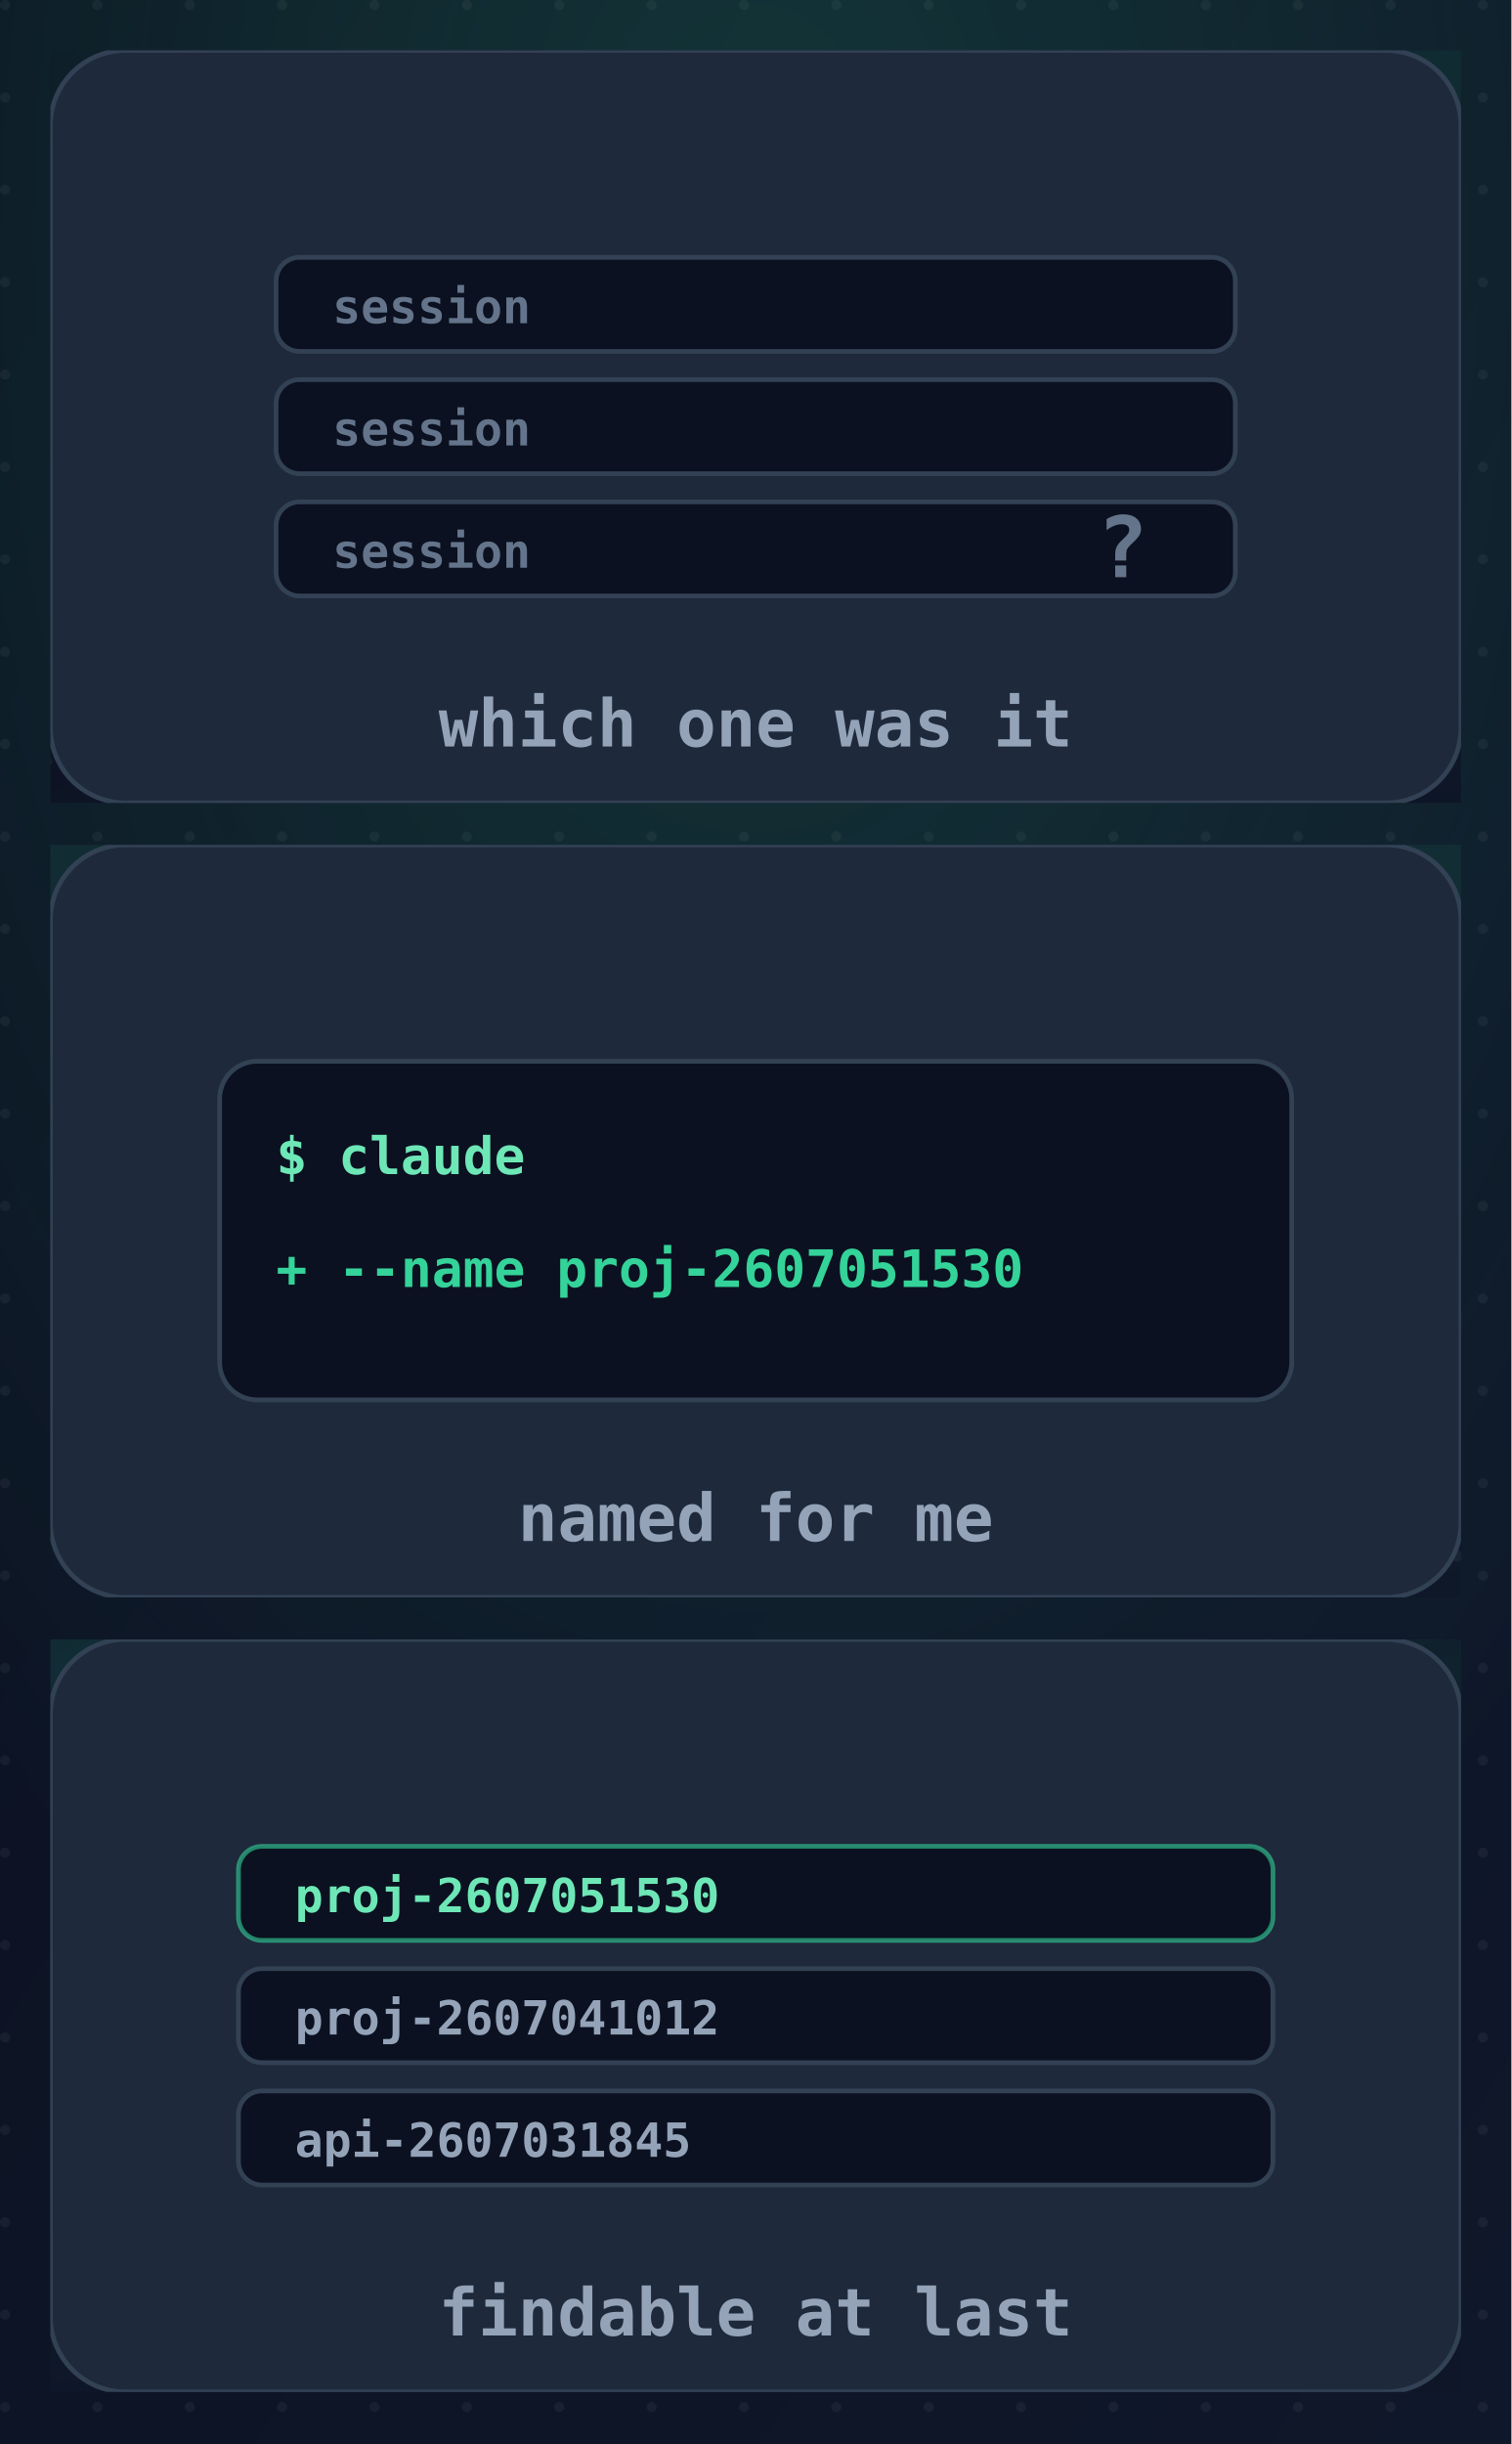
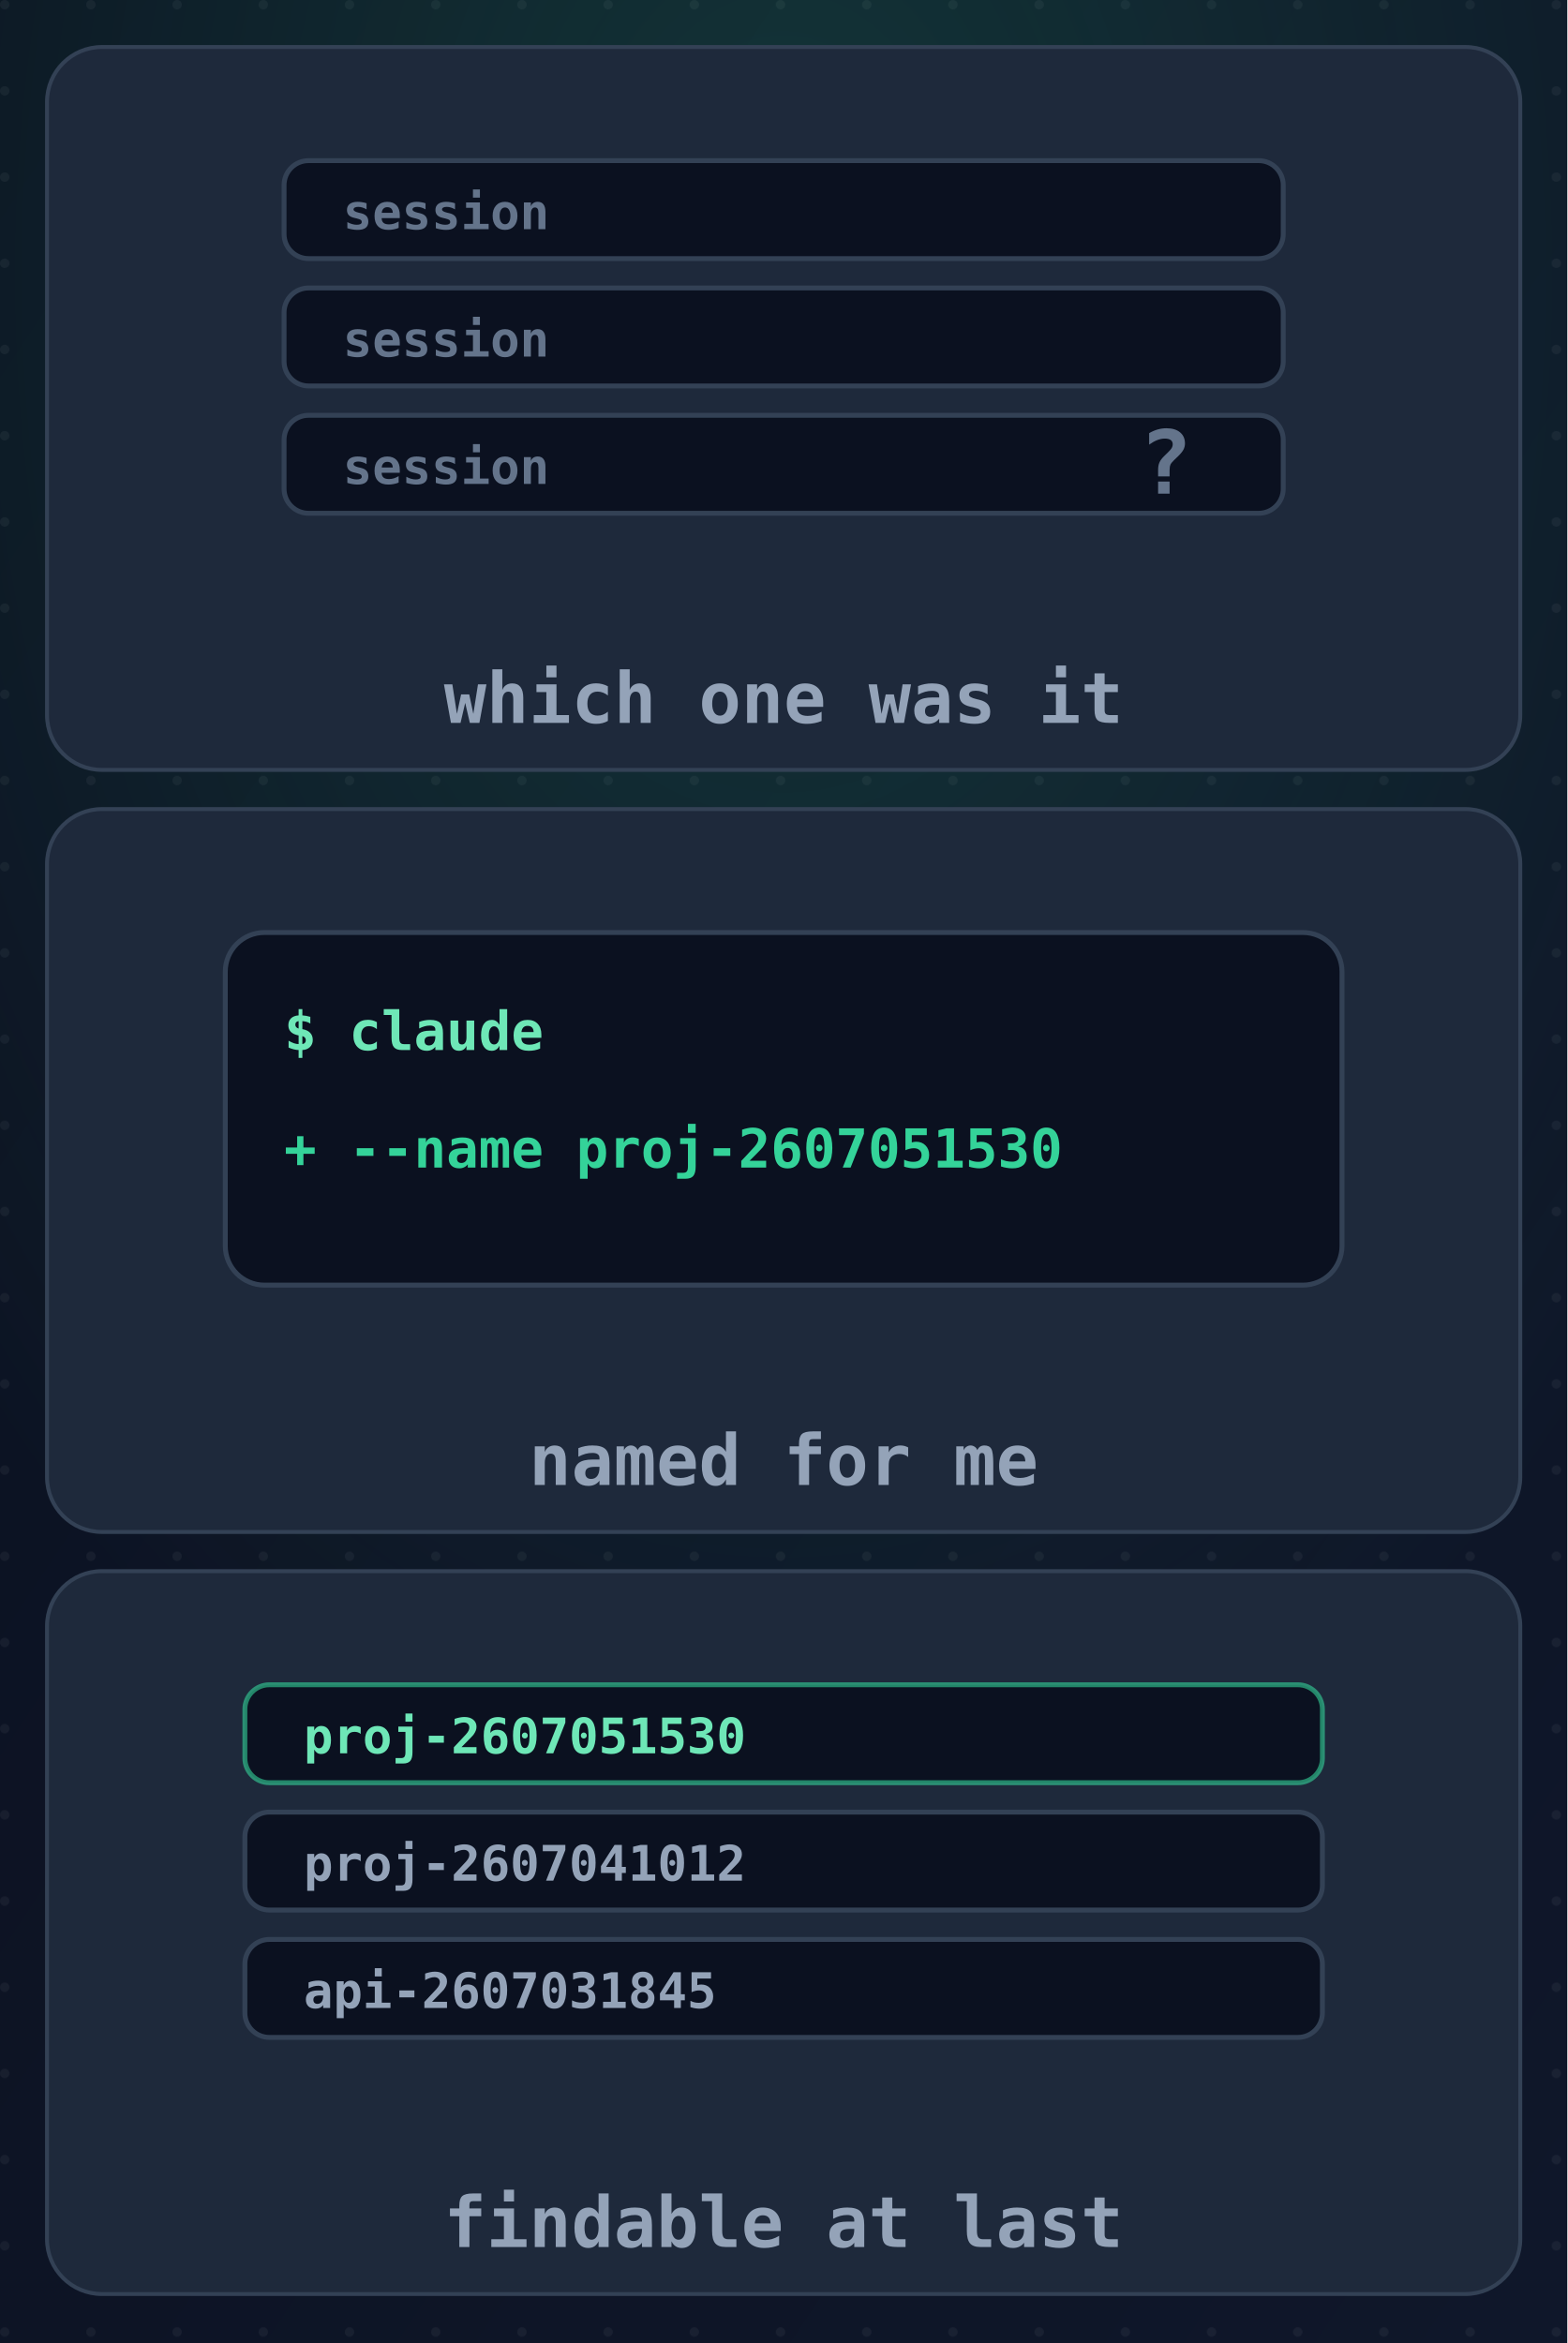
- <svg xmlns="http://www.w3.org/2000/svg" viewBox="0 0 360 582" role="img" aria-label="A wall of identical unnamed sessions, a wrapper injecting a folder-and-timestamp name, and a browsable list of dated sessions">
+ <svg xmlns="http://www.w3.org/2000/svg" viewBox="0 0 400 598" role="img" aria-label="A wall of identical unnamed sessions, a wrapper injecting a folder-and-timestamp name, and a browsable list of dated sessions">
  <defs>
-     <linearGradient id="m-bg" x1="0" y1="0" x2="1" y2="1">
+     <linearGradient id="bg" x1="0" y1="0" x2="1" y2="1">
      <stop offset="0" stop-color="#0b1120" />
      <stop offset="1" stop-color="#0f172a" />
    </linearGradient>
-     <radialGradient id="m-glow" cx="0.5" cy="0.1" r="0.8">
+     <radialGradient id="glow" cx="0.5" cy="0.12" r="0.7">
      <stop offset="0" stop-color="#34d399" stop-opacity="0.18" />
      <stop offset="1" stop-color="#34d399" stop-opacity="0" />
    </radialGradient>
-     <pattern id="m-dots" width="22" height="22" patternUnits="userSpaceOnUse">
+     <pattern id="dots" width="22" height="22" patternUnits="userSpaceOnUse">
      <circle cx="1.2" cy="1.2" r="1.2" fill="#f8fafc" fill-opacity="0.05" />
    </pattern>
  </defs>
-   <rect width="360" height="582" fill="url(#m-bg)" />
-   <rect width="360" height="582" fill="url(#m-dots)" />
-   <rect width="360" height="582" fill="url(#m-glow)" />
-   <svg x="12.0" y="12.0" width="336.0" height="179.2" viewBox="90 70 300 160">
-     <defs>
-       <linearGradient id="bg" x1="0" y1="0" x2="1" y2="1">
-         <stop offset="0" stop-color="#0b1120" />
-         <stop offset="1" stop-color="#0f172a" />
-       </linearGradient>
-       <radialGradient id="glow" cx="0.5" cy="0.12" r="0.7">
-         <stop offset="0" stop-color="#34d399" stop-opacity="0.18" />
-         <stop offset="1" stop-color="#34d399" stop-opacity="0" />
-       </radialGradient>
-       <pattern id="dots" width="22" height="22" patternUnits="userSpaceOnUse">
-         <circle cx="1.2" cy="1.2" r="1.2" fill="#f8fafc" fill-opacity="0.05" />
-       </pattern>
-     </defs>
-     <rect width="1200" height="300" fill="url(#bg)" />
-     <rect width="1200" height="300" fill="url(#dots)" />
-     <rect width="1200" height="300" fill="url(#glow)" />
+   <rect width="400" height="598" fill="url(#bg)" />
+   <rect width="400" height="598" fill="url(#dots)" />
+   <rect width="400" height="598" fill="url(#glow)" />
+   <clipPath id="c0">
+     <rect x="12" y="12" width="376" height="148.5" />
+   </clipPath>
+   <rect x="12" y="12" width="376" height="184.5" rx="14" fill="#1e293b" stroke="#334155" />
+   <g clip-path="url(#c0)">
    <g font-family="ui-monospace, SFMono-Regular, Menlo, monospace" font-size="14" font-weight="600" fill="#94a3b8" text-anchor="middle">
-       <g transform="translate(90 70)">
-         <rect width="300" height="160" rx="16" fill="#1e293b" stroke="#334155" />
+       <g transform="translate(12.5 16) scale(1.25) translate(0 -24)">
        <g font-size="10">
          <g transform="translate(48 44)">
            <rect width="204" height="20" rx="5" fill="#0b1120" stroke="#334155" />
            <text x="12" y="14" fill="#64748b" text-anchor="start">session</text>
          </g>
          <g transform="translate(48 70)">
            <rect width="204" height="20" rx="5" fill="#0b1120" stroke="#334155" />
            <text x="12" y="14" fill="#64748b" text-anchor="start">session</text>
          </g>
          <g transform="translate(48 96)">
            <rect width="204" height="20" rx="5" fill="#0b1120" stroke="#334155" />
            <text x="12" y="14" fill="#64748b" text-anchor="start">session</text>
          </g>
        </g>
        <text x="228" y="112" font-size="18" fill="#64748b">?</text>
-         <text x="150" y="148">which one was it</text>
      </g>
-       <g transform="translate(450 70)">
-         <rect width="300" height="160" rx="16" fill="#1e293b" stroke="#334155" />
+     </g>
+   </g>
+   <text x="200.0" y="184.5" font-family="ui-monospace, SFMono-Regular, Menlo, monospace" font-size="18" font-weight="600" fill="#94a3b8" text-anchor="middle">which one was it</text>
+   <clipPath id="c1">
+     <rect x="12" y="206.5" width="376" height="148.5" />
+   </clipPath>
+   <rect x="12" y="206.5" width="376" height="184.5" rx="14" fill="#1e293b" stroke="#334155" />
+   <g clip-path="url(#c1)">
+     <g font-family="ui-monospace, SFMono-Regular, Menlo, monospace" font-size="14" font-weight="600" fill="#94a3b8" text-anchor="middle">
+       <g transform="translate(12.5 210.5) scale(1.25) translate(0 -24)">
        <rect x="36" y="46" width="228" height="72" rx="8" fill="#0b1120" stroke="#334155" />
        <text x="48" y="70" font-size="11" fill="#6ee7b7" text-anchor="start">$ claude</text>
        <text x="48" y="94" font-size="11" fill="#34d399" text-anchor="start">+ --name proj-2607051530</text>
-         <text x="150" y="148">named for me</text>
      </g>
-       <g transform="translate(810 70)">
-         <rect width="300" height="160" rx="16" fill="#1e293b" stroke="#334155" />
+     </g>
+   </g>
+   <text x="200.0" y="379.0" font-family="ui-monospace, SFMono-Regular, Menlo, monospace" font-size="18" font-weight="600" fill="#94a3b8" text-anchor="middle">named for me</text>
+   <clipPath id="c2">
+     <rect x="12" y="401.0" width="376" height="148.5" />
+   </clipPath>
+   <rect x="12" y="401.0" width="376" height="184.5" rx="14" fill="#1e293b" stroke="#334155" />
+   <g clip-path="url(#c2)">
+     <g font-family="ui-monospace, SFMono-Regular, Menlo, monospace" font-size="14" font-weight="600" fill="#94a3b8" text-anchor="middle">
+       <g transform="translate(12.5 405.0) scale(1.25) translate(0 -24)">
        <g font-size="10">
          <g transform="translate(40 44)">
            <rect width="220" height="20" rx="5" fill="#0b1120" stroke="#34d399" stroke-opacity="0.6" />
            <text x="12" y="14" fill="#6ee7b7" text-anchor="start">proj-2607051530</text>
          </g>
          <g transform="translate(40 70)">
            <rect width="220" height="20" rx="5" fill="#0b1120" stroke="#334155" />
            <text x="12" y="14" fill="#94a3b8" text-anchor="start">proj-2607041012</text>
          </g>
          <g transform="translate(40 96)">
            <rect width="220" height="20" rx="5" fill="#0b1120" stroke="#334155" />
            <text x="12" y="14" fill="#94a3b8" text-anchor="start">api-2607031845</text>
          </g>
        </g>
-         <text x="150" y="148">findable at last</text>
      </g>
    </g>
-   </svg>
-   <svg x="12.0" y="201.2" width="336.0" height="179.2" viewBox="450 70 300 160">
-     <defs>
-       <linearGradient id="bg" x1="0" y1="0" x2="1" y2="1">
-         <stop offset="0" stop-color="#0b1120" />
-         <stop offset="1" stop-color="#0f172a" />
-       </linearGradient>
-       <radialGradient id="glow" cx="0.5" cy="0.12" r="0.7">
-         <stop offset="0" stop-color="#34d399" stop-opacity="0.18" />
-         <stop offset="1" stop-color="#34d399" stop-opacity="0" />
-       </radialGradient>
-       <pattern id="dots" width="22" height="22" patternUnits="userSpaceOnUse">
-         <circle cx="1.2" cy="1.2" r="1.2" fill="#f8fafc" fill-opacity="0.05" />
-       </pattern>
-     </defs>
-     <rect width="1200" height="300" fill="url(#bg)" />
-     <rect width="1200" height="300" fill="url(#dots)" />
-     <rect width="1200" height="300" fill="url(#glow)" />
-     <g font-family="ui-monospace, SFMono-Regular, Menlo, monospace" font-size="14" font-weight="600" fill="#94a3b8" text-anchor="middle">
-       <g transform="translate(90 70)">
-         <rect width="300" height="160" rx="16" fill="#1e293b" stroke="#334155" />
-         <g font-size="10">
-           <g transform="translate(48 44)">
-             <rect width="204" height="20" rx="5" fill="#0b1120" stroke="#334155" />
-             <text x="12" y="14" fill="#64748b" text-anchor="start">session</text>
-           </g>
-           <g transform="translate(48 70)">
-             <rect width="204" height="20" rx="5" fill="#0b1120" stroke="#334155" />
-             <text x="12" y="14" fill="#64748b" text-anchor="start">session</text>
-           </g>
-           <g transform="translate(48 96)">
-             <rect width="204" height="20" rx="5" fill="#0b1120" stroke="#334155" />
-             <text x="12" y="14" fill="#64748b" text-anchor="start">session</text>
-           </g>
-         </g>
-         <text x="228" y="112" font-size="18" fill="#64748b">?</text>
-         <text x="150" y="148">which one was it</text>
-       </g>
-       <g transform="translate(450 70)">
-         <rect width="300" height="160" rx="16" fill="#1e293b" stroke="#334155" />
-         <rect x="36" y="46" width="228" height="72" rx="8" fill="#0b1120" stroke="#334155" />
-         <text x="48" y="70" font-size="11" fill="#6ee7b7" text-anchor="start">$ claude</text>
-         <text x="48" y="94" font-size="11" fill="#34d399" text-anchor="start">+ --name proj-2607051530</text>
-         <text x="150" y="148">named for me</text>
-       </g>
-       <g transform="translate(810 70)">
-         <rect width="300" height="160" rx="16" fill="#1e293b" stroke="#334155" />
-         <g font-size="10">
-           <g transform="translate(40 44)">
-             <rect width="220" height="20" rx="5" fill="#0b1120" stroke="#34d399" stroke-opacity="0.6" />
-             <text x="12" y="14" fill="#6ee7b7" text-anchor="start">proj-2607051530</text>
-           </g>
-           <g transform="translate(40 70)">
-             <rect width="220" height="20" rx="5" fill="#0b1120" stroke="#334155" />
-             <text x="12" y="14" fill="#94a3b8" text-anchor="start">proj-2607041012</text>
-           </g>
-           <g transform="translate(40 96)">
-             <rect width="220" height="20" rx="5" fill="#0b1120" stroke="#334155" />
-             <text x="12" y="14" fill="#94a3b8" text-anchor="start">api-2607031845</text>
-           </g>
-         </g>
-         <text x="150" y="148">findable at last</text>
-       </g>
-     </g>
-   </svg>
-   <svg x="12.0" y="390.4" width="336.0" height="179.2" viewBox="810 70 300 160">
-     <defs>
-       <linearGradient id="bg" x1="0" y1="0" x2="1" y2="1">
-         <stop offset="0" stop-color="#0b1120" />
-         <stop offset="1" stop-color="#0f172a" />
-       </linearGradient>
-       <radialGradient id="glow" cx="0.5" cy="0.12" r="0.7">
-         <stop offset="0" stop-color="#34d399" stop-opacity="0.18" />
-         <stop offset="1" stop-color="#34d399" stop-opacity="0" />
-       </radialGradient>
-       <pattern id="dots" width="22" height="22" patternUnits="userSpaceOnUse">
-         <circle cx="1.2" cy="1.2" r="1.2" fill="#f8fafc" fill-opacity="0.05" />
-       </pattern>
-     </defs>
-     <rect width="1200" height="300" fill="url(#bg)" />
-     <rect width="1200" height="300" fill="url(#dots)" />
-     <rect width="1200" height="300" fill="url(#glow)" />
-     <g font-family="ui-monospace, SFMono-Regular, Menlo, monospace" font-size="14" font-weight="600" fill="#94a3b8" text-anchor="middle">
-       <g transform="translate(90 70)">
-         <rect width="300" height="160" rx="16" fill="#1e293b" stroke="#334155" />
-         <g font-size="10">
-           <g transform="translate(48 44)">
-             <rect width="204" height="20" rx="5" fill="#0b1120" stroke="#334155" />
-             <text x="12" y="14" fill="#64748b" text-anchor="start">session</text>
-           </g>
-           <g transform="translate(48 70)">
-             <rect width="204" height="20" rx="5" fill="#0b1120" stroke="#334155" />
-             <text x="12" y="14" fill="#64748b" text-anchor="start">session</text>
-           </g>
-           <g transform="translate(48 96)">
-             <rect width="204" height="20" rx="5" fill="#0b1120" stroke="#334155" />
-             <text x="12" y="14" fill="#64748b" text-anchor="start">session</text>
-           </g>
-         </g>
-         <text x="228" y="112" font-size="18" fill="#64748b">?</text>
-         <text x="150" y="148">which one was it</text>
-       </g>
-       <g transform="translate(450 70)">
-         <rect width="300" height="160" rx="16" fill="#1e293b" stroke="#334155" />
-         <rect x="36" y="46" width="228" height="72" rx="8" fill="#0b1120" stroke="#334155" />
-         <text x="48" y="70" font-size="11" fill="#6ee7b7" text-anchor="start">$ claude</text>
-         <text x="48" y="94" font-size="11" fill="#34d399" text-anchor="start">+ --name proj-2607051530</text>
-         <text x="150" y="148">named for me</text>
-       </g>
-       <g transform="translate(810 70)">
-         <rect width="300" height="160" rx="16" fill="#1e293b" stroke="#334155" />
-         <g font-size="10">
-           <g transform="translate(40 44)">
-             <rect width="220" height="20" rx="5" fill="#0b1120" stroke="#34d399" stroke-opacity="0.6" />
-             <text x="12" y="14" fill="#6ee7b7" text-anchor="start">proj-2607051530</text>
-           </g>
-           <g transform="translate(40 70)">
-             <rect width="220" height="20" rx="5" fill="#0b1120" stroke="#334155" />
-             <text x="12" y="14" fill="#94a3b8" text-anchor="start">proj-2607041012</text>
-           </g>
-           <g transform="translate(40 96)">
-             <rect width="220" height="20" rx="5" fill="#0b1120" stroke="#334155" />
-             <text x="12" y="14" fill="#94a3b8" text-anchor="start">api-2607031845</text>
-           </g>
-         </g>
-         <text x="150" y="148">findable at last</text>
-       </g>
-     </g>
-   </svg>
+   </g>
+   <text x="200.0" y="573.5" font-family="ui-monospace, SFMono-Regular, Menlo, monospace" font-size="18" font-weight="600" fill="#94a3b8" text-anchor="middle">findable at last</text>
</svg>
